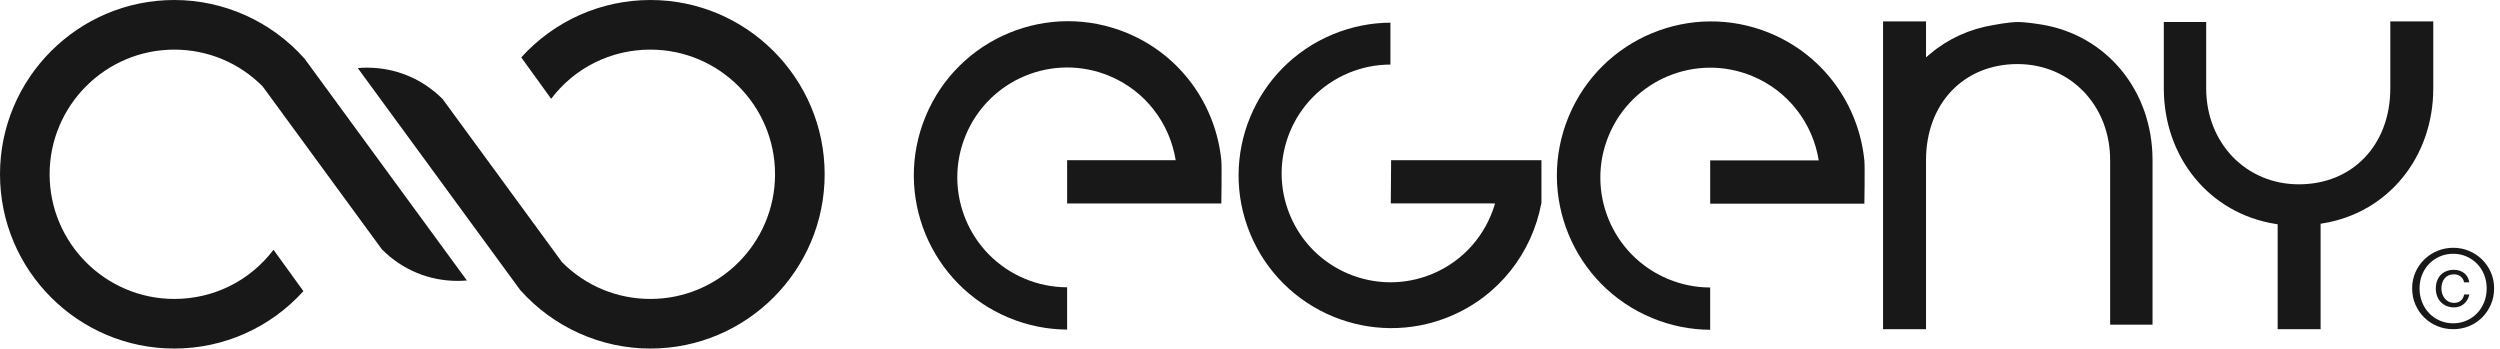
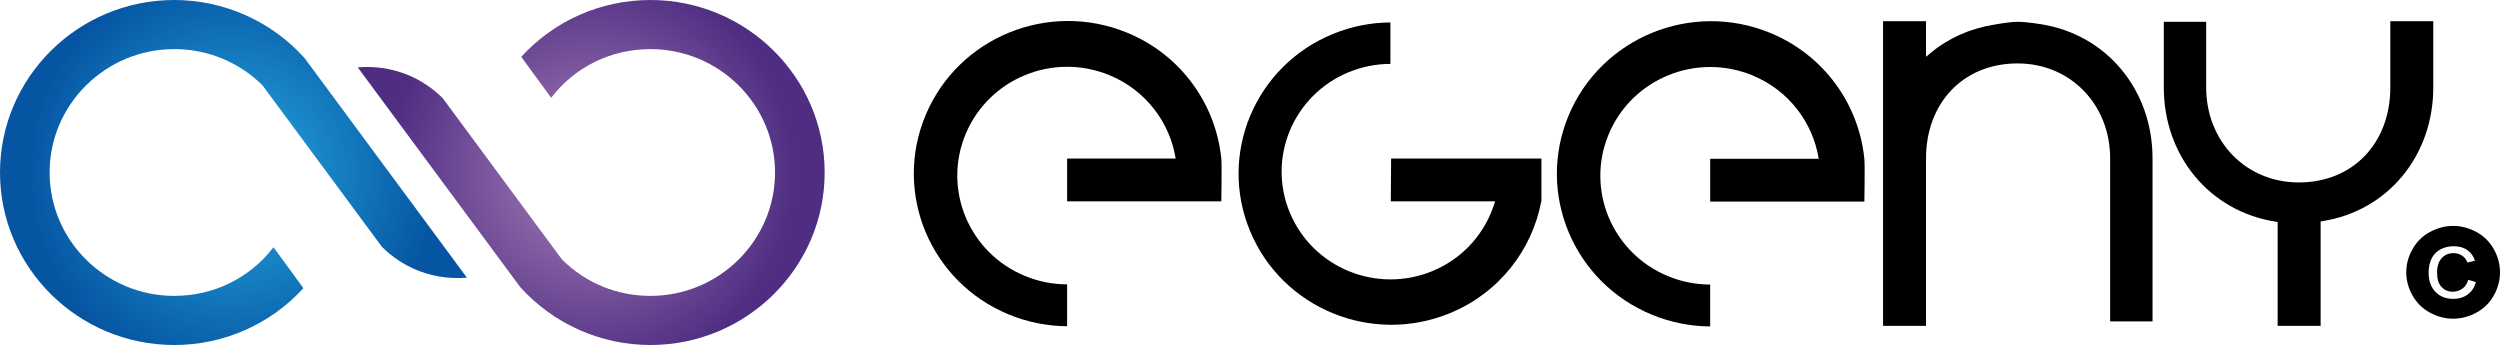
- <svg xmlns="http://www.w3.org/2000/svg" version="1.1" baseProfile="basic" id="Layer_1" x="0px" y="0px" width="554.297px" height="77.281px" viewBox="0 0 554.297 77.281" xml:space="preserve">
-   <path fill-rule="evenodd" clip-rule="evenodd" fill="#181818" d="M504.998,72.99V49.726l-0.504-0.08  c-14.564-2.322-24.738-14.689-24.738-30.076V4.885h9.396V19.57c0,12.142,8.832,21.296,20.545,21.296  c11.941,0,20.281-8.757,20.281-21.296V4.746h9.527V19.57c0,15.309-10.064,27.625-24.477,29.951l-0.504,0.082V72.99H504.998z" />
-   <path fill-rule="evenodd" clip-rule="evenodd" fill="#181818" d="M467.859,71.988V35.502c0-12.141-8.83-21.297-20.539-21.297  c-11.943,0-20.285,8.758-20.285,21.297v37.486h-9.525V4.746h9.525v7.971l0.986-0.83c3.926-3.305,8.756-5.495,13.963-6.336  c0.055-0.01,3.371-0.666,5.398-0.666c1.916,0,5.104,0.532,5.135,0.537c14.568,2.327,24.74,14.696,24.74,30.08v36.486H467.859z" />
-   <path fill-rule="evenodd" clip-rule="evenodd" fill="#181818" d="M413.365,35.562h-0.002c-1.213-12.127-8.861-23.214-20.91-28.206  c-17.439-7.223-37.432,1.055-44.654,18.493c-7.227,17.439,1.057,37.431,18.494,44.658c4.217,1.75,8.584,2.588,12.885,2.611v-9.383  c-0.082,0-0.162,0-0.238,0.004c-3.027-0.031-6.1-0.633-9.07-1.863c-12.43-5.15-18.332-19.396-13.184-31.825  c5.152-12.431,19.396-18.331,31.828-13.185c8.115,3.358,13.443,10.611,14.732,18.695H379.18v9.589h34.186c0,0,0.141-8.117,0-9.558  V35.562z" />
-   <path fill-rule="evenodd" clip-rule="evenodd" fill="#181818" d="M341.768,35.516h-33.331l-0.071,9.587l23.114,0.002  c-1.96,6.818-6.885,12.717-13.945,15.641c-12.317,5.098-26.431-0.744-31.53-13.059c-5.103-12.312,0.746-26.423,13.059-31.528  c2.939-1.217,5.982-1.811,8.984-1.842c0.077,0,0.157,0,0.234,0v-9.29c-4.26,0.023-8.586,0.856-12.764,2.585  c-17.273,7.153-25.473,26.966-18.316,44.237c7.152,17.271,26.956,25.471,44.232,18.32c10.972-4.549,18.262-14.197,20.297-25.064  h0.037V35.516z" />
-   <path fill-rule="evenodd" clip-rule="evenodd" fill="#181818" d="M270.788,35.517h-0.002c-1.213-12.127-8.861-23.214-20.91-28.206  c-17.44-7.223-37.433,1.055-44.655,18.493c-7.225,17.44,1.057,37.432,18.494,44.659c4.217,1.75,8.585,2.588,12.885,2.611v-9.383  c-0.08,0-0.161,0-0.238,0.004c-3.025-0.031-6.1-0.633-9.07-1.863c-12.43-5.15-18.33-19.396-13.182-31.826  c5.152-12.431,19.395-18.331,31.827-13.185c8.115,3.358,13.443,10.611,14.732,18.695h-24.066v9.59h34.186c0,0,0.14-8.118,0-9.559  V35.517z" />
-   <path fill="#181818" d="M38.64,77.281C17.334,77.281,0,59.947,0,38.64C0,17.334,17.334,0,38.64,0  c10.975,0,21.478,4.712,28.818,12.928l0.011,0.002l0.105,0.131l-0.082-0.1c0.581,0.766,26.142,35.71,36.027,49.226  c-0.689,0.062-1.379,0.092-2.064,0.092c-6.311,0-12.245-2.461-16.711-6.926l-0.001,0.023L58.368,19.34l-0.19-0.241  c-5.222-5.222-12.16-8.097-19.538-8.097c-15.24,0-27.638,12.398-27.638,27.638c0,15.24,12.398,27.639,27.638,27.639  c8.764,0,16.791-4.025,22-10.9l6.633,9.176C59.934,72.662,49.584,77.281,38.64,77.281z" />
-   <path fill="#181818" d="M144.203,77.281c-10.974,0-21.478-4.713-28.818-12.928l-0.01-0.002l-0.111-0.139l0.086,0.105  c-0.581-0.766-25.064-34.236-36.026-49.224c0.688-0.061,1.378-0.092,2.065-0.092c6.31,0,12.244,2.459,16.71,6.926l0.001-0.022  l26.375,36.038l0.19,0.238c5.222,5.223,12.161,8.098,19.538,8.098c15.24,0,27.639-12.398,27.639-27.639  c0-15.24-12.398-27.639-27.639-27.639c-8.764,0-16.791,4.026-22,10.902l-6.633-9.177C122.909,4.619,133.258,0,144.203,0  c21.306,0,38.639,17.334,38.639,38.64C182.842,59.947,165.509,77.281,144.203,77.281z" />
-   <g>
-     <path fill="#181818" d="M535.545,60.375c0.481-1.095,1.139-2.046,1.969-2.851c0.829-0.805,1.795-1.438,2.9-1.897   c1.103-0.459,2.275-0.688,3.514-0.688c1.241,0,2.409,0.229,3.504,0.688c1.096,0.459,2.056,1.092,2.877,1.897   c0.82,0.805,1.473,1.756,1.957,2.851c0.483,1.095,0.724,2.279,0.724,3.552c0,1.305-0.24,2.509-0.724,3.612   c-0.484,1.104-1.137,2.062-1.957,2.875c-0.821,0.813-1.781,1.446-2.877,1.897c-1.095,0.451-2.263,0.676-3.504,0.676   c-1.238,0-2.411-0.225-3.514-0.676c-1.105-0.451-2.071-1.083-2.9-1.897c-0.83-0.813-1.487-1.771-1.969-2.875   c-0.483-1.104-0.726-2.308-0.726-3.612C534.819,62.654,535.062,61.47,535.545,60.375z M537.029,67.008   c0.38,0.942,0.902,1.76,1.571,2.452c0.669,0.693,1.457,1.237,2.368,1.631c0.91,0.395,1.897,0.592,2.959,0.592   c1.048,0,2.021-0.197,2.924-0.592c0.903-0.395,1.688-0.938,2.356-1.631c0.668-0.692,1.193-1.51,1.571-2.452   c0.379-0.943,0.567-1.969,0.567-3.081c0-1.079-0.188-2.085-0.567-3.021c-0.378-0.934-0.903-1.743-1.571-2.429   c-0.669-0.684-1.453-1.224-2.356-1.618c-0.902-0.396-1.876-0.592-2.924-0.592c-1.062,0-2.049,0.197-2.959,0.592   c-0.911,0.394-1.699,0.934-2.368,1.618c-0.669,0.686-1.191,1.495-1.571,2.429c-0.377,0.935-0.568,1.942-0.568,3.021   C536.461,65.039,536.652,66.065,537.029,67.008z M546.29,67.388c-0.612,0.51-1.339,0.766-2.178,0.766   c-0.621,0-1.18-0.106-1.678-0.319c-0.499-0.212-0.924-0.503-1.276-0.875c-0.352-0.371-0.624-0.812-0.812-1.322   c-0.188-0.511-0.282-1.064-0.282-1.66c0-0.607,0.091-1.166,0.272-1.677c0.183-0.51,0.444-0.948,0.786-1.312   c0.339-0.365,0.76-0.65,1.258-0.856c0.497-0.207,1.057-0.311,1.677-0.311c0.875,0,1.628,0.234,2.261,0.702   c0.632,0.468,1.021,1.158,1.166,2.07h-1.148c-0.098-0.511-0.343-0.933-0.738-1.268c-0.395-0.334-0.902-0.501-1.522-0.501   c-0.449,0-0.848,0.079-1.193,0.237c-0.347,0.158-0.636,0.38-0.866,0.666c-0.231,0.286-0.408,0.617-0.529,0.994   c-0.122,0.377-0.182,0.783-0.182,1.221c0,0.426,0.064,0.833,0.191,1.222c0.128,0.389,0.312,0.729,0.555,1.021   s0.539,0.526,0.885,0.702c0.347,0.176,0.739,0.264,1.177,0.264c0.62,0,1.124-0.173,1.514-0.52c0.389-0.347,0.626-0.793,0.71-1.34   h1.168C547.308,66.178,546.905,66.877,546.29,67.388z" />
-   </g>
+ <svg xmlns="http://www.w3.org/2000/svg" version="1.1" width="500px" height="69px" viewBox="0 0 500 69">
+   <radialGradient id="gradient-1" cx="41.511" cy="30.99" r="36.631" gradientTransform="matrix(1.1247 0 0 1.1133 6.090361e-05 0)" gradientUnits="userSpaceOnUse">
+     <stop offset="0" style="stop-color:#26AAE1" />
+     <stop offset="1" style="stop-color:#0655A3" />
+   </radialGradient>
+   <radialGradient id="gradient-2" cx="105.128" cy="30.99" r="36.631" gradientTransform="matrix(1.1247 0 0 1.1133 6.090361e-05 0)" gradientUnits="userSpaceOnUse">
+     <stop offset="0" style="stop-color:#AA82BA" />
+     <stop offset="1" style="stop-color:#4E2D82" />
+   </radialGradient>
+   <path d="M498.744,49.808c-0.839-1.488-2.005-2.632-3.503-3.431c-1.499-0.798-3.036-1.199-4.609-1.199   c-1.571,0-3.111,0.401-4.607,1.199c-1.506,0.799-2.67,1.942-3.511,3.431c-0.844,1.49-1.263,3.042-1.263,4.657   c0,1.599,0.416,3.136,1.242,4.612c0.829,1.477,1.987,2.621,3.475,3.436c1.484,0.815,3.041,1.226,4.664,1.226s3.18-0.411,4.67-1.226   c1.488-0.815,2.638-1.958,3.466-3.436c0.822-1.477,1.232-3.013,1.232-4.612C500,52.85,499.581,51.298,498.744,49.808z    M493.583,58.861c-0.805,0.612-1.788,0.913-2.939,0.913c-1.462,0-2.643-0.463-3.554-1.399c-0.911-0.935-1.366-2.233-1.366-3.886   c0-1.083,0.207-2.022,0.616-2.823c0.419-0.801,1.007-1.403,1.773-1.805c0.769-0.408,1.645-0.613,2.632-0.613   c1.1,0,2.014,0.261,2.74,0.781c0.733,0.519,1.229,1.228,1.501,2.123l-1.487,0.356c-0.245-0.604-0.61-1.071-1.1-1.396   c-0.481-0.325-1.051-0.486-1.706-0.486c-0.954,0-1.737,0.338-2.355,1.006c-0.616,0.676-0.925,1.638-0.925,2.893   c0,1.258,0.294,2.205,0.877,2.849c0.584,0.643,1.343,0.968,2.267,0.968c0.748,0,1.396-0.22,1.965-0.643   c0.562-0.427,0.933-1.006,1.119-1.735l1.53,0.442C494.917,57.433,494.386,58.25,493.583,58.861z" />
+   <path fill-rule="evenodd" clip-rule="evenodd" d="M455.53,65.168V44.397l-0.456-0.071c-13.137-2.073-22.314-13.115-22.314-26.852   V4.361h8.477v13.113c0,10.84,7.966,19.014,18.532,19.014c10.771,0,18.296-7.818,18.296-19.014V4.237h8.593v13.237   c0,13.667-9.079,24.664-22.078,26.741l-0.454,0.073v20.88H455.53z" />
+   <path fill-rule="evenodd" clip-rule="evenodd" d="M422.029,64.274V31.698c0-10.84-7.965-19.014-18.526-19.014   c-10.774,0-18.3,7.819-18.3,19.014v33.47h-8.592V4.237h8.592v7.117l0.891-0.741c3.541-2.951,7.897-4.907,12.595-5.657   c0.049-0.008,3.041-0.595,4.869-0.595c1.729,0,4.604,0.475,4.632,0.479c13.143,2.078,22.318,13.122,22.318,26.857v32.577H422.029z" />
+   <path fill-rule="evenodd" clip-rule="evenodd" d="M372.874,31.753h-0.003c-1.094-10.829-7.993-20.727-18.862-25.185   c-15.731-6.449-33.764,0.941-40.278,16.512c-6.52,15.569,0.952,33.419,16.681,39.872c3.804,1.563,7.743,2.311,11.623,2.333v-8.377   c-0.074,0-0.146,0-0.214,0.003c-2.731-0.028-5.504-0.565-8.183-1.664c-11.212-4.598-16.537-17.318-11.893-28.414   c4.647-11.1,17.498-16.367,28.71-11.772c7.32,2.998,12.128,9.475,13.289,16.693h-21.707v8.561h30.837c0,0,0.126-7.247,0-8.534   V31.753z" />
+   <path fill-rule="evenodd" clip-rule="evenodd" d="M308.288,31.71h-30.065l-0.063,8.56l20.85,0.002   c-1.769,6.088-6.211,11.354-12.581,13.964c-11.111,4.552-23.841-0.665-28.442-11.659c-4.602-10.994,0.673-23.593,11.78-28.15   c2.65-1.087,5.396-1.616,8.104-1.644c0.07,0,0.142,0,0.212,0V4.489c-3.843,0.021-7.747,0.765-11.514,2.308   c-15.581,6.386-22.978,24.076-16.521,39.497c6.452,15.42,24.315,22.742,39.899,16.357c9.898-4.062,16.474-12.676,18.308-22.379   h0.033V31.71z" />
+   <path fill-rule="evenodd" clip-rule="evenodd" d="M244.263,31.711h-0.003c-1.094-10.827-7.993-20.726-18.862-25.183   c-15.731-6.449-33.766,0.941-40.28,16.511c-6.518,15.57,0.953,33.421,16.682,39.874c3.804,1.562,7.745,2.31,11.624,2.332v-8.378   c-0.073,0-0.146,0-0.216,0.003c-2.729-0.027-5.502-0.565-8.182-1.664c-11.212-4.598-16.534-17.318-11.891-28.415   c4.647-11.099,17.495-16.367,28.709-11.772c7.319,2.999,12.126,9.475,13.29,16.692h-21.708v8.562h30.837c0,0,0.126-7.247,0-8.534   V31.711z" />
+   <path fill="url(#gradient-1)" d="M34.854,69C15.635,69,0,53.524,0,34.499C0,15.476,15.635,0,34.854,0   c9.9,0,19.374,4.207,25.995,11.542l0.01,0.002l0.095,0.117l-0.073-0.089c0.523,0.684,23.581,31.885,32.498,43.952   c-0.622,0.056-1.244,0.083-1.863,0.083c-5.691,0-11.045-2.197-15.073-6.184l-0.001,0.022L52.651,17.268l-0.172-0.216   c-4.71-4.662-10.969-7.23-17.625-7.23c-13.747,0-24.931,11.071-24.931,24.677c0,13.607,11.184,24.678,24.931,24.678   c7.905,0,15.146-3.595,19.845-9.733l5.983,8.193C54.062,64.875,44.727,69,34.854,69z" />
+   <path fill="url(#gradient-2)" d="M130.077,69c-9.899,0-19.374-4.208-25.996-11.542l-0.008-0.002l-0.102-0.124l0.078,0.094   c-0.524-0.684-22.609-30.567-32.498-43.949c0.622-0.055,1.243-0.082,1.864-0.082c5.692,0,11.044,2.196,15.073,6.183l0-0.019   l23.792,32.176l0.172,0.212c4.709,4.663,10.969,7.23,17.624,7.23c13.747,0,24.93-11.071,24.93-24.679   c0-13.606-11.184-24.676-24.93-24.676c-7.905,0-15.146,3.595-19.845,9.734l-5.982-8.194C110.869,4.124,120.204,0,130.077,0   c19.218,0,34.854,15.476,34.854,34.499C164.931,53.524,149.295,69,130.077,69z" />
</svg>
